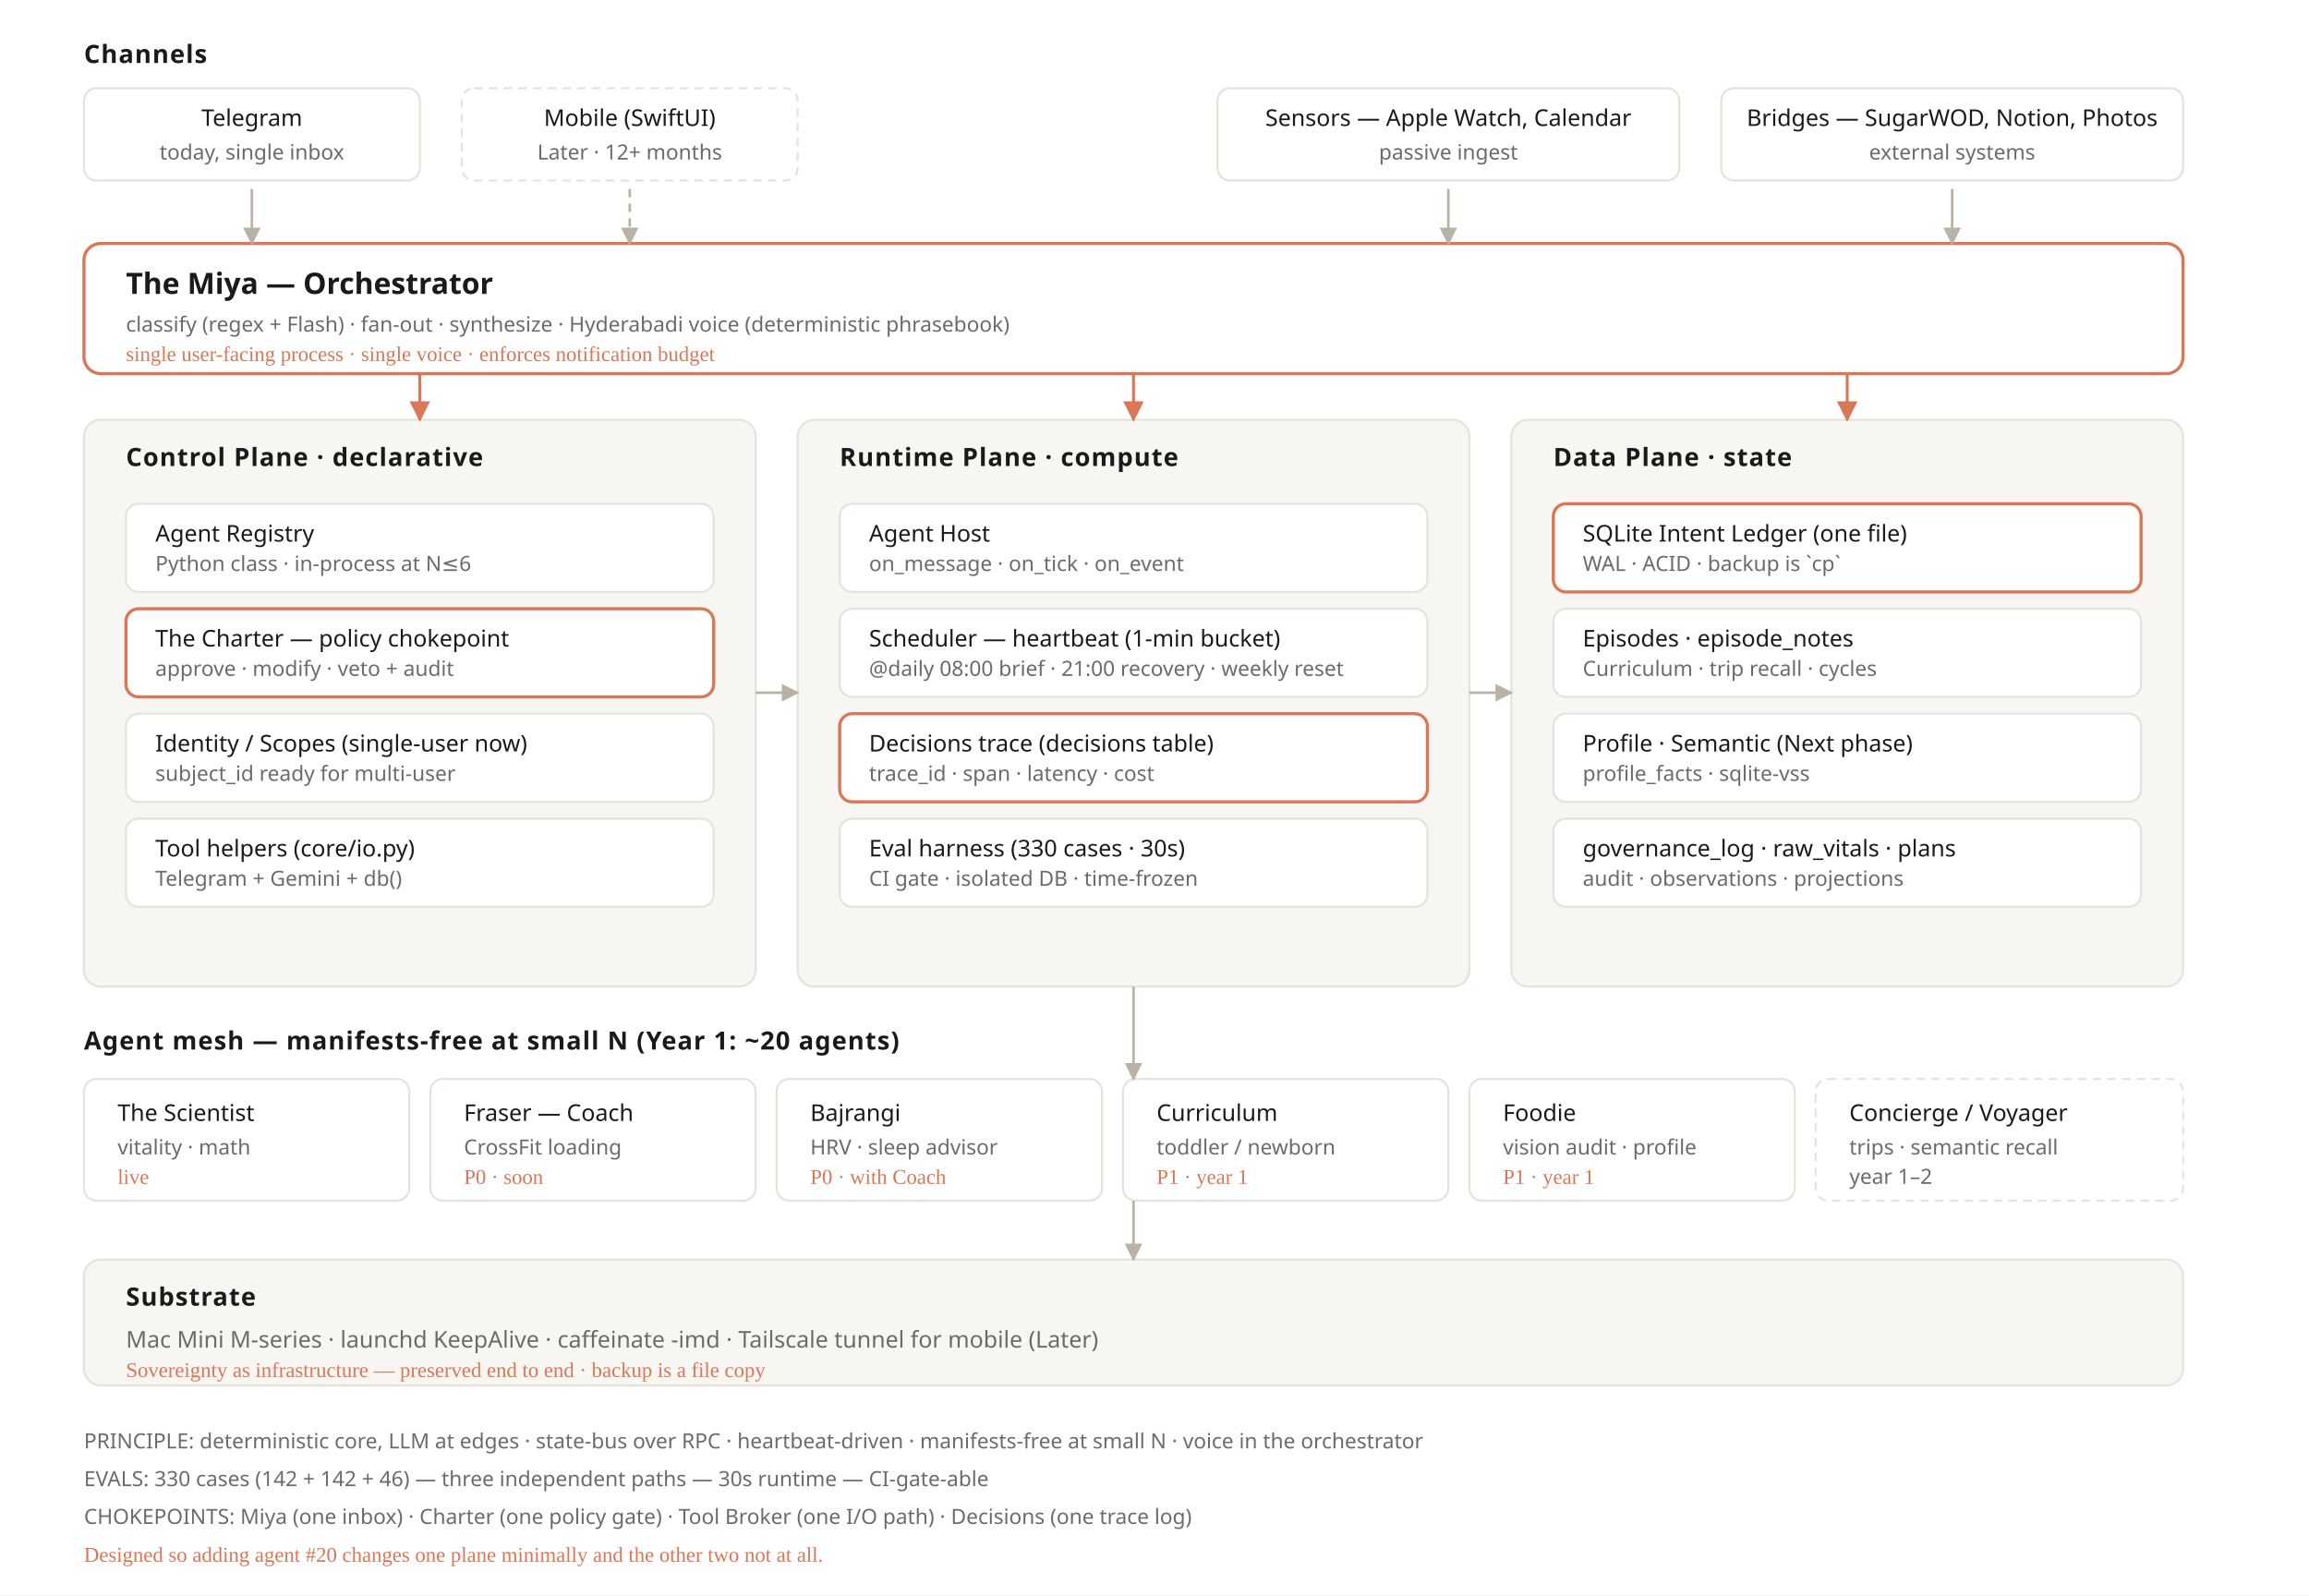
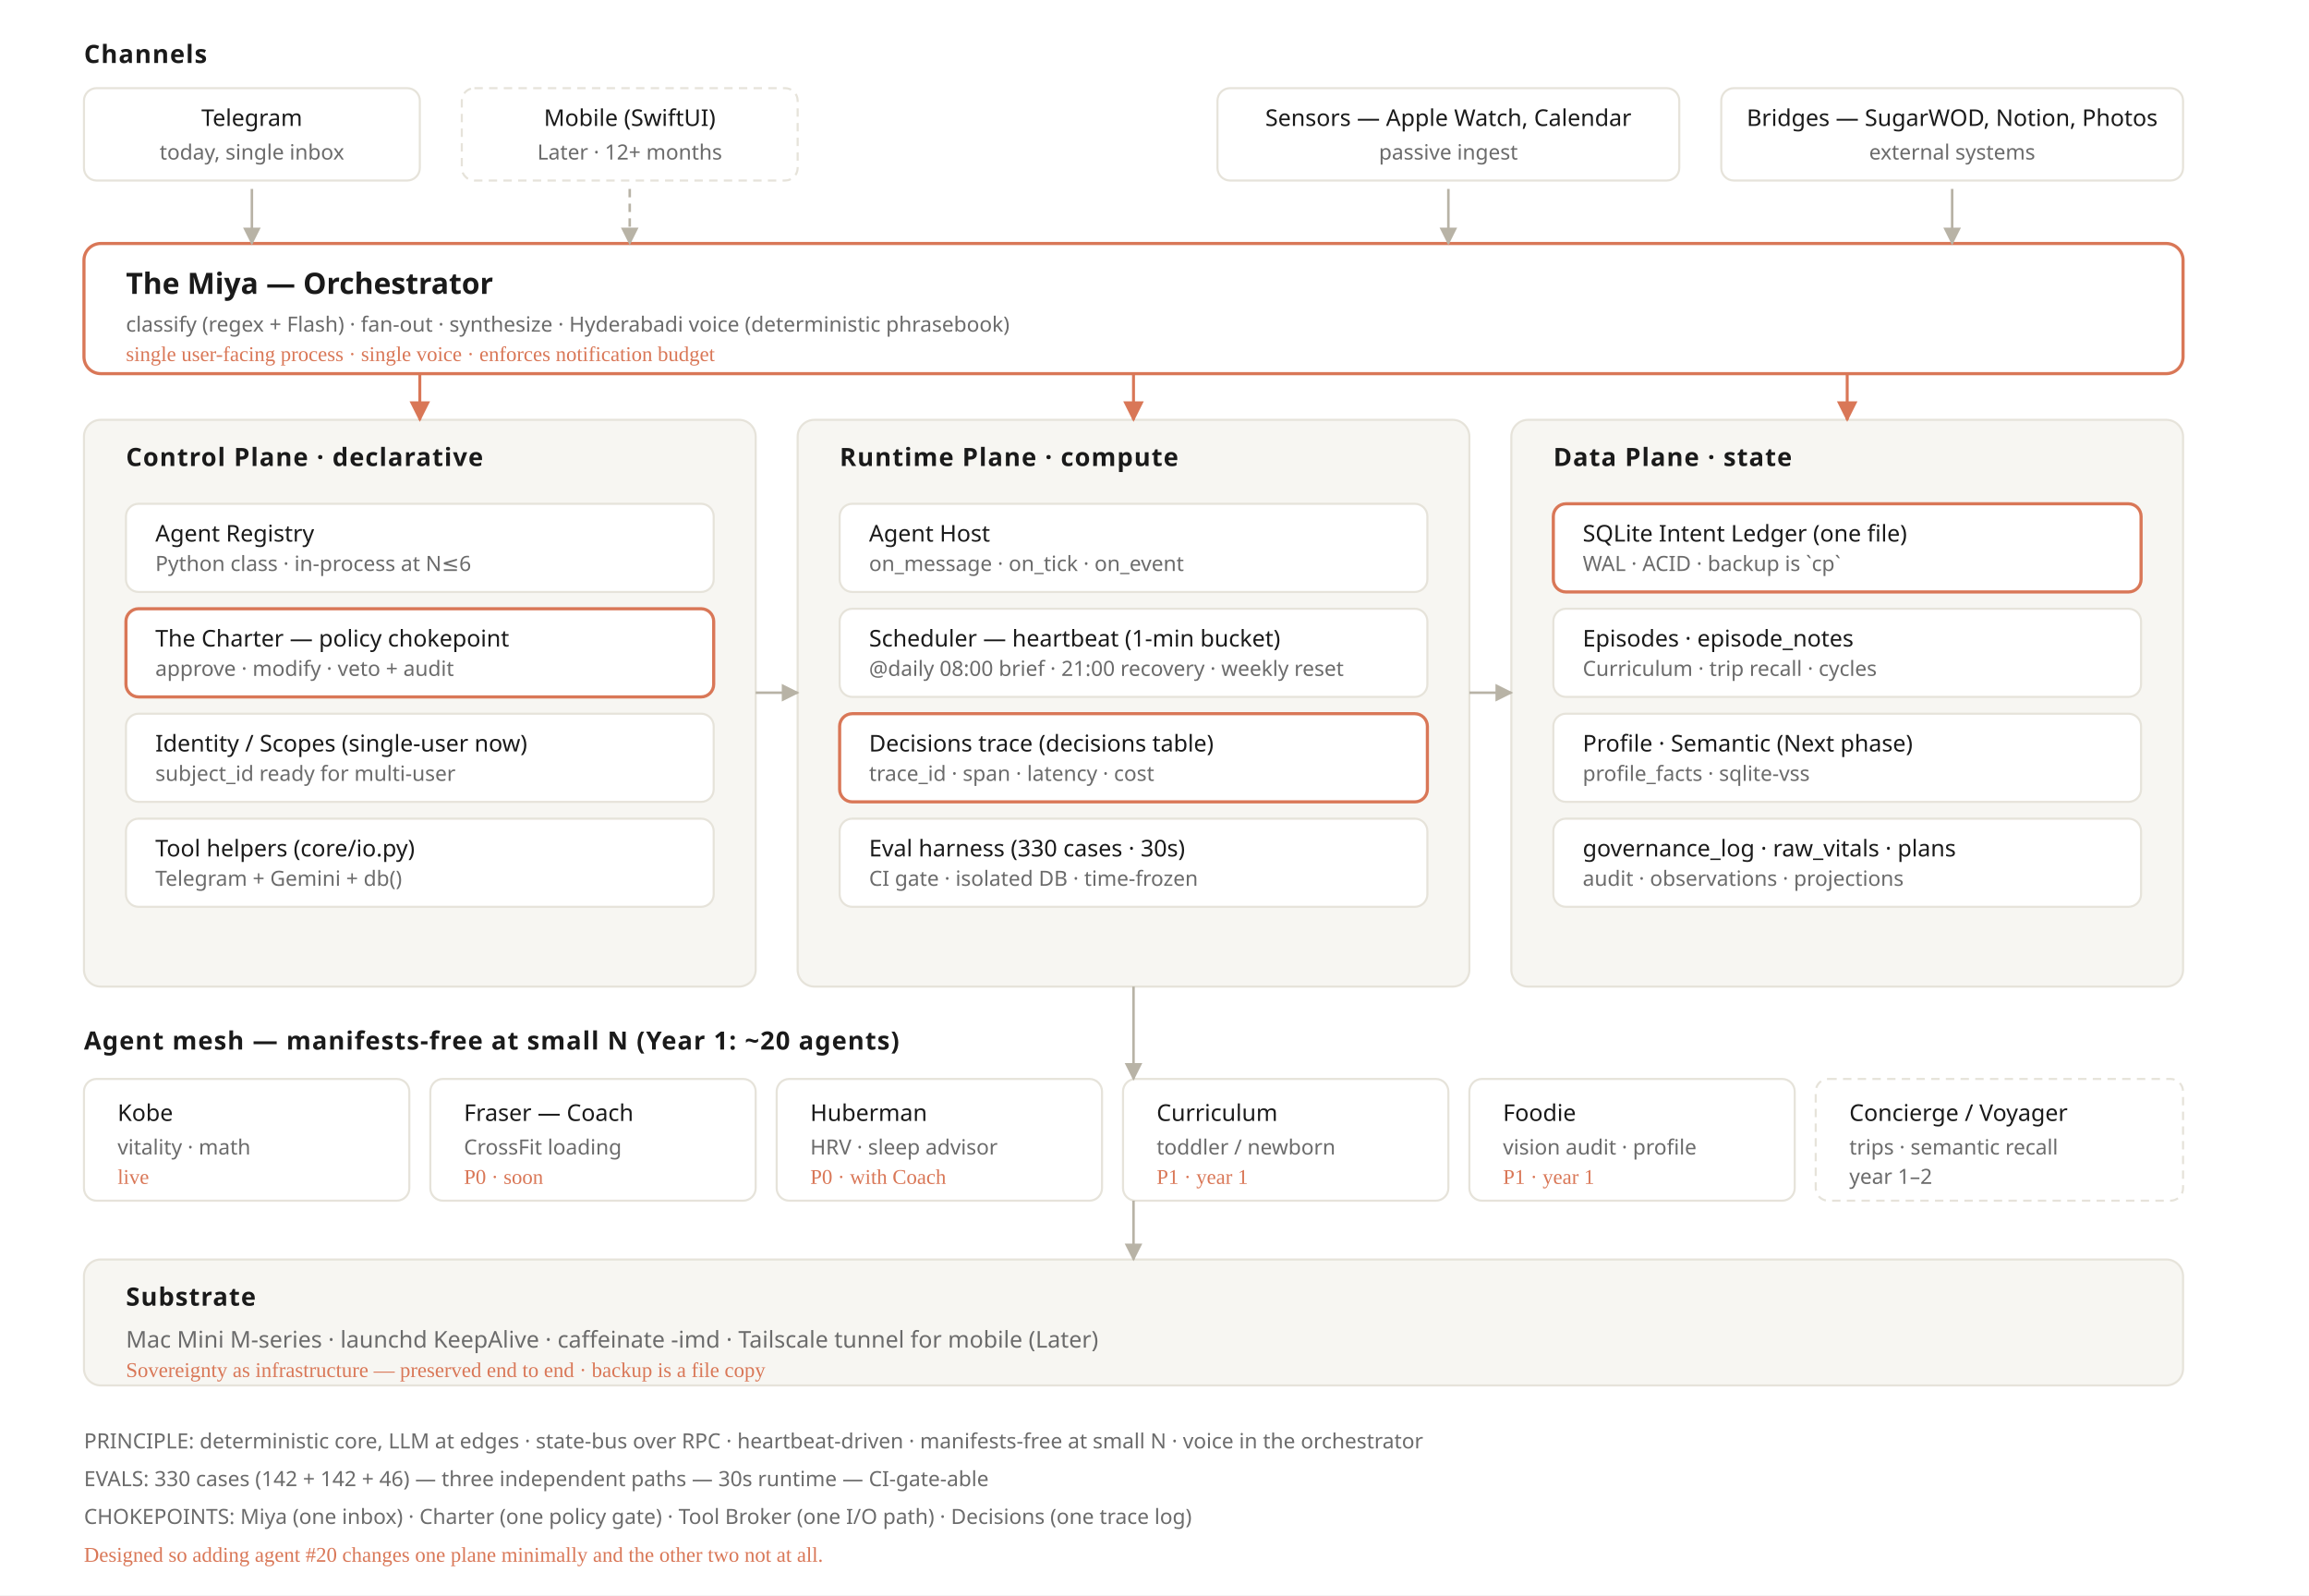
<svg xmlns="http://www.w3.org/2000/svg" viewBox="0 0 1100 760" role="img" aria-labelledby="t1 d1">
  <style>
    .bg { fill: #ffffff; }
    .panel { fill: #f7f6f2; stroke: #e6e3da; stroke-width: 1; }
    .accent { fill: #d97757; }
    .ink { fill: #1a1a1a; font-family: ui-sans-serif, system-ui, sans-serif; }
    .muted { fill: #6b6b6b; font-family: ui-sans-serif, system-ui, sans-serif; }
    .title { font-weight: 600; font-size: 14px; }
    .h2 { font-weight: 600; font-size: 12px; letter-spacing: 0.04em; text-transform: uppercase; }
    .lbl { font-size: 11px; }
    .small { font-size: 10px; }
    .box { fill: #ffffff; stroke: #e6e3da; stroke-width: 1; }
    .box-accent { fill: #ffffff; stroke: #d97757; stroke-width: 1.5; }
    .arrow { stroke: #b8b3a6; stroke-width: 1.2; fill: none; }
    .arrow-accent { stroke: #d97757; stroke-width: 1.4; fill: none; }
    .dashed { stroke-dasharray: 4 3; }
  </style>
  <defs>
    <marker id="arr1" viewBox="0 0 10 10" refX="9" refY="5" markerWidth="7" markerHeight="7" orient="auto-start-reverse">
      <path d="M0,0 L10,5 L0,10 z" fill="#b8b3a6" />
    </marker>
    <marker id="arra1" viewBox="0 0 10 10" refX="9" refY="5" markerWidth="7" markerHeight="7" orient="auto-start-reverse">
      <path d="M0,0 L10,5 L0,10 z" fill="#d97757" />
    </marker>
  </defs>
  <rect class="bg" width="1100" height="760" />
  <text class="ink h2" x="40" y="30">Channels</text>
  <rect class="box" x="40" y="42" width="160" height="44" rx="6" />
  <text class="ink lbl" x="120" y="60" text-anchor="middle">Telegram</text>
  <text class="muted small" x="120" y="76" text-anchor="middle">today, single inbox</text>
  <rect class="box dashed" x="220" y="42" width="160" height="44" rx="6" stroke-dasharray="4 3" />
  <text class="ink lbl" x="300" y="60" text-anchor="middle">Mobile (SwiftUI)</text>
  <text class="muted small" x="300" y="76" text-anchor="middle">Later · 12+ months</text>
  <rect class="box" x="580" y="42" width="220" height="44" rx="6" />
  <text class="ink lbl" x="690" y="60" text-anchor="middle">Sensors — Apple Watch, Calendar</text>
  <text class="muted small" x="690" y="76" text-anchor="middle">passive ingest</text>
  <rect class="box" x="820" y="42" width="220" height="44" rx="6" />
  <text class="ink lbl" x="930" y="60" text-anchor="middle">Bridges — SugarWOD, Notion, Photos</text>
  <text class="muted small" x="930" y="76" text-anchor="middle">external systems</text>
  <rect class="box-accent" x="40" y="116" width="1000" height="62" rx="8" />
  <text class="ink title" x="60" y="140">The Miya — Orchestrator</text>
  <text class="muted small" x="60" y="158">classify (regex + Flash) · fan-out · synthesize · Hyderabadi voice (deterministic phrasebook)</text>
  <text class="accent small" x="60" y="172">single user-facing process · single voice · enforces notification budget</text>
  <rect class="panel" x="40" y="200" width="320" height="270" rx="8" />
  <text class="ink h2" x="60" y="222">Control Plane · declarative</text>
  <rect class="box" x="60" y="240" width="280" height="42" rx="6" />
  <text class="ink lbl" x="74" y="258">Agent Registry</text>
  <text class="muted small" x="74" y="272">Python class · in-process at N≤6</text>
  <rect class="box-accent" x="60" y="290" width="280" height="42" rx="6" />
  <text class="ink lbl" x="74" y="308">The Charter — policy chokepoint</text>
  <text class="muted small" x="74" y="322">approve · modify · veto + audit</text>
  <rect class="box" x="60" y="340" width="280" height="42" rx="6" />
  <text class="ink lbl" x="74" y="358">Identity / Scopes (single-user now)</text>
  <text class="muted small" x="74" y="372">subject_id ready for multi-user</text>
  <rect class="box" x="60" y="390" width="280" height="42" rx="6" />
  <text class="ink lbl" x="74" y="408">Tool helpers (core/io.py)</text>
  <text class="muted small" x="74" y="422">Telegram + Gemini + db()</text>
  <rect class="panel" x="380" y="200" width="320" height="270" rx="8" />
  <text class="ink h2" x="400" y="222">Runtime Plane · compute</text>
  <rect class="box" x="400" y="240" width="280" height="42" rx="6" />
  <text class="ink lbl" x="414" y="258">Agent Host</text>
  <text class="muted small" x="414" y="272">on_message · on_tick · on_event</text>
  <rect class="box" x="400" y="290" width="280" height="42" rx="6" />
  <text class="ink lbl" x="414" y="308">Scheduler — heartbeat (1-min bucket)</text>
  <text class="muted small" x="414" y="322">@daily 08:00 brief · 21:00 recovery · weekly reset</text>
  <rect class="box-accent" x="400" y="340" width="280" height="42" rx="6" />
  <text class="ink lbl" x="414" y="358">Decisions trace (decisions table)</text>
  <text class="muted small" x="414" y="372">trace_id · span · latency · cost</text>
  <rect class="box" x="400" y="390" width="280" height="42" rx="6" />
  <text class="ink lbl" x="414" y="408">Eval harness (330 cases · 30s)</text>
  <text class="muted small" x="414" y="422">CI gate · isolated DB · time-frozen</text>
  <rect class="panel" x="720" y="200" width="320" height="270" rx="8" />
  <text class="ink h2" x="740" y="222">Data Plane · state</text>
  <rect class="box-accent" x="740" y="240" width="280" height="42" rx="6" />
  <text class="ink lbl" x="754" y="258">SQLite Intent Ledger (one file)</text>
  <text class="muted small" x="754" y="272">WAL · ACID · backup is `cp`</text>
  <rect class="box" x="740" y="290" width="280" height="42" rx="6" />
  <text class="ink lbl" x="754" y="308">Episodes · episode_notes</text>
  <text class="muted small" x="754" y="322">Curriculum · trip recall · cycles</text>
  <rect class="box" x="740" y="340" width="280" height="42" rx="6" />
  <text class="ink lbl" x="754" y="358">Profile · Semantic (Next phase)</text>
  <text class="muted small" x="754" y="372">profile_facts · sqlite-vss</text>
  <rect class="box" x="740" y="390" width="280" height="42" rx="6" />
  <text class="ink lbl" x="754" y="408">governance_log · raw_vitals · plans</text>
  <text class="muted small" x="754" y="422">audit · observations · projections</text>
  <text class="ink h2" x="40" y="500">Agent mesh — manifests-free at small N (Year 1: ~20 agents)</text>
  <g>
    <rect class="box" x="40" y="514" width="155" height="58" rx="6" />
-     <text class="ink lbl" x="56" y="534">The Scientist</text>
+     <text class="ink lbl" x="56" y="534">Kobe</text>
    <text class="muted small" x="56" y="550">vitality · math</text>
    <text class="accent small" x="56" y="564">live</text>
  </g>
  <g>
    <rect class="box" x="205" y="514" width="155" height="58" rx="6" />
    <text class="ink lbl" x="221" y="534">Fraser — Coach</text>
    <text class="muted small" x="221" y="550">CrossFit loading</text>
    <text class="accent small" x="221" y="564">P0 · soon</text>
  </g>
  <g>
    <rect class="box" x="370" y="514" width="155" height="58" rx="6" />
-     <text class="ink lbl" x="386" y="534">Bajrangi</text>
+     <text class="ink lbl" x="386" y="534">Huberman</text>
    <text class="muted small" x="386" y="550">HRV · sleep advisor</text>
    <text class="accent small" x="386" y="564">P0 · with Coach</text>
  </g>
  <g>
    <rect class="box" x="535" y="514" width="155" height="58" rx="6" />
    <text class="ink lbl" x="551" y="534">Curriculum</text>
    <text class="muted small" x="551" y="550">toddler / newborn</text>
    <text class="accent small" x="551" y="564">P1 · year 1</text>
  </g>
  <g>
    <rect class="box" x="700" y="514" width="155" height="58" rx="6" />
    <text class="ink lbl" x="716" y="534">Foodie</text>
    <text class="muted small" x="716" y="550">vision audit · profile</text>
    <text class="accent small" x="716" y="564">P1 · year 1</text>
  </g>
  <g>
    <rect class="box dashed" x="865" y="514" width="175" height="58" rx="6" stroke-dasharray="4 3" />
    <text class="ink lbl" x="881" y="534">Concierge / Voyager</text>
    <text class="muted small" x="881" y="550">trips · semantic recall</text>
    <text class="muted small" x="881" y="564">year 1–2</text>
  </g>
  <rect class="panel" x="40" y="600" width="1000" height="60" rx="8" />
  <text class="ink h2" x="60" y="622">Substrate</text>
  <text class="muted lbl" x="60" y="642">Mac Mini M-series · launchd KeepAlive · caffeinate -imd · Tailscale tunnel for mobile (Later)</text>
  <text class="accent small" x="60" y="656">Sovereignty as infrastructure — preserved end to end · backup is a file copy</text>
  <text class="muted small" x="40" y="690">PRINCIPLE: deterministic core, LLM at edges  ·  state-bus over RPC  ·  heartbeat-driven  ·  manifests-free at small N  ·  voice in the orchestrator</text>
  <text class="muted small" x="40" y="708">EVALS: 330 cases (142 + 142 + 46) — three independent paths — 30s runtime — CI-gate-able</text>
  <text class="muted small" x="40" y="726">CHOKEPOINTS: Miya (one inbox) · Charter (one policy gate) · Tool Broker (one I/O path) · Decisions (one trace log)</text>
  <text class="accent small" x="40" y="744">Designed so adding agent #20 changes one plane minimally and the other two not at all.</text>
  <path class="arrow" d="M120,90 L120,116" marker-end="url(#arr1)" />
  <path class="arrow dashed" d="M300,90 L300,116" marker-end="url(#arr1)" stroke-dasharray="4 3" />
  <path class="arrow" d="M690,90 L690,116" marker-end="url(#arr1)" />
  <path class="arrow" d="M930,90 L930,116" marker-end="url(#arr1)" />
  <path class="arrow-accent" d="M200,178 L200,200" marker-end="url(#arra1)" />
  <path class="arrow-accent" d="M540,178 L540,200" marker-end="url(#arra1)" />
  <path class="arrow-accent" d="M880,178 L880,200" marker-end="url(#arra1)" />
  <path class="arrow" d="M360,330 L380,330" marker-end="url(#arr1)" />
  <path class="arrow" d="M700,330 L720,330" marker-end="url(#arr1)" />
  <path class="arrow" d="M540,470 L540,514" marker-end="url(#arr1)" />
  <path class="arrow" d="M540,572 L540,600" marker-end="url(#arr1)" />
</svg>
